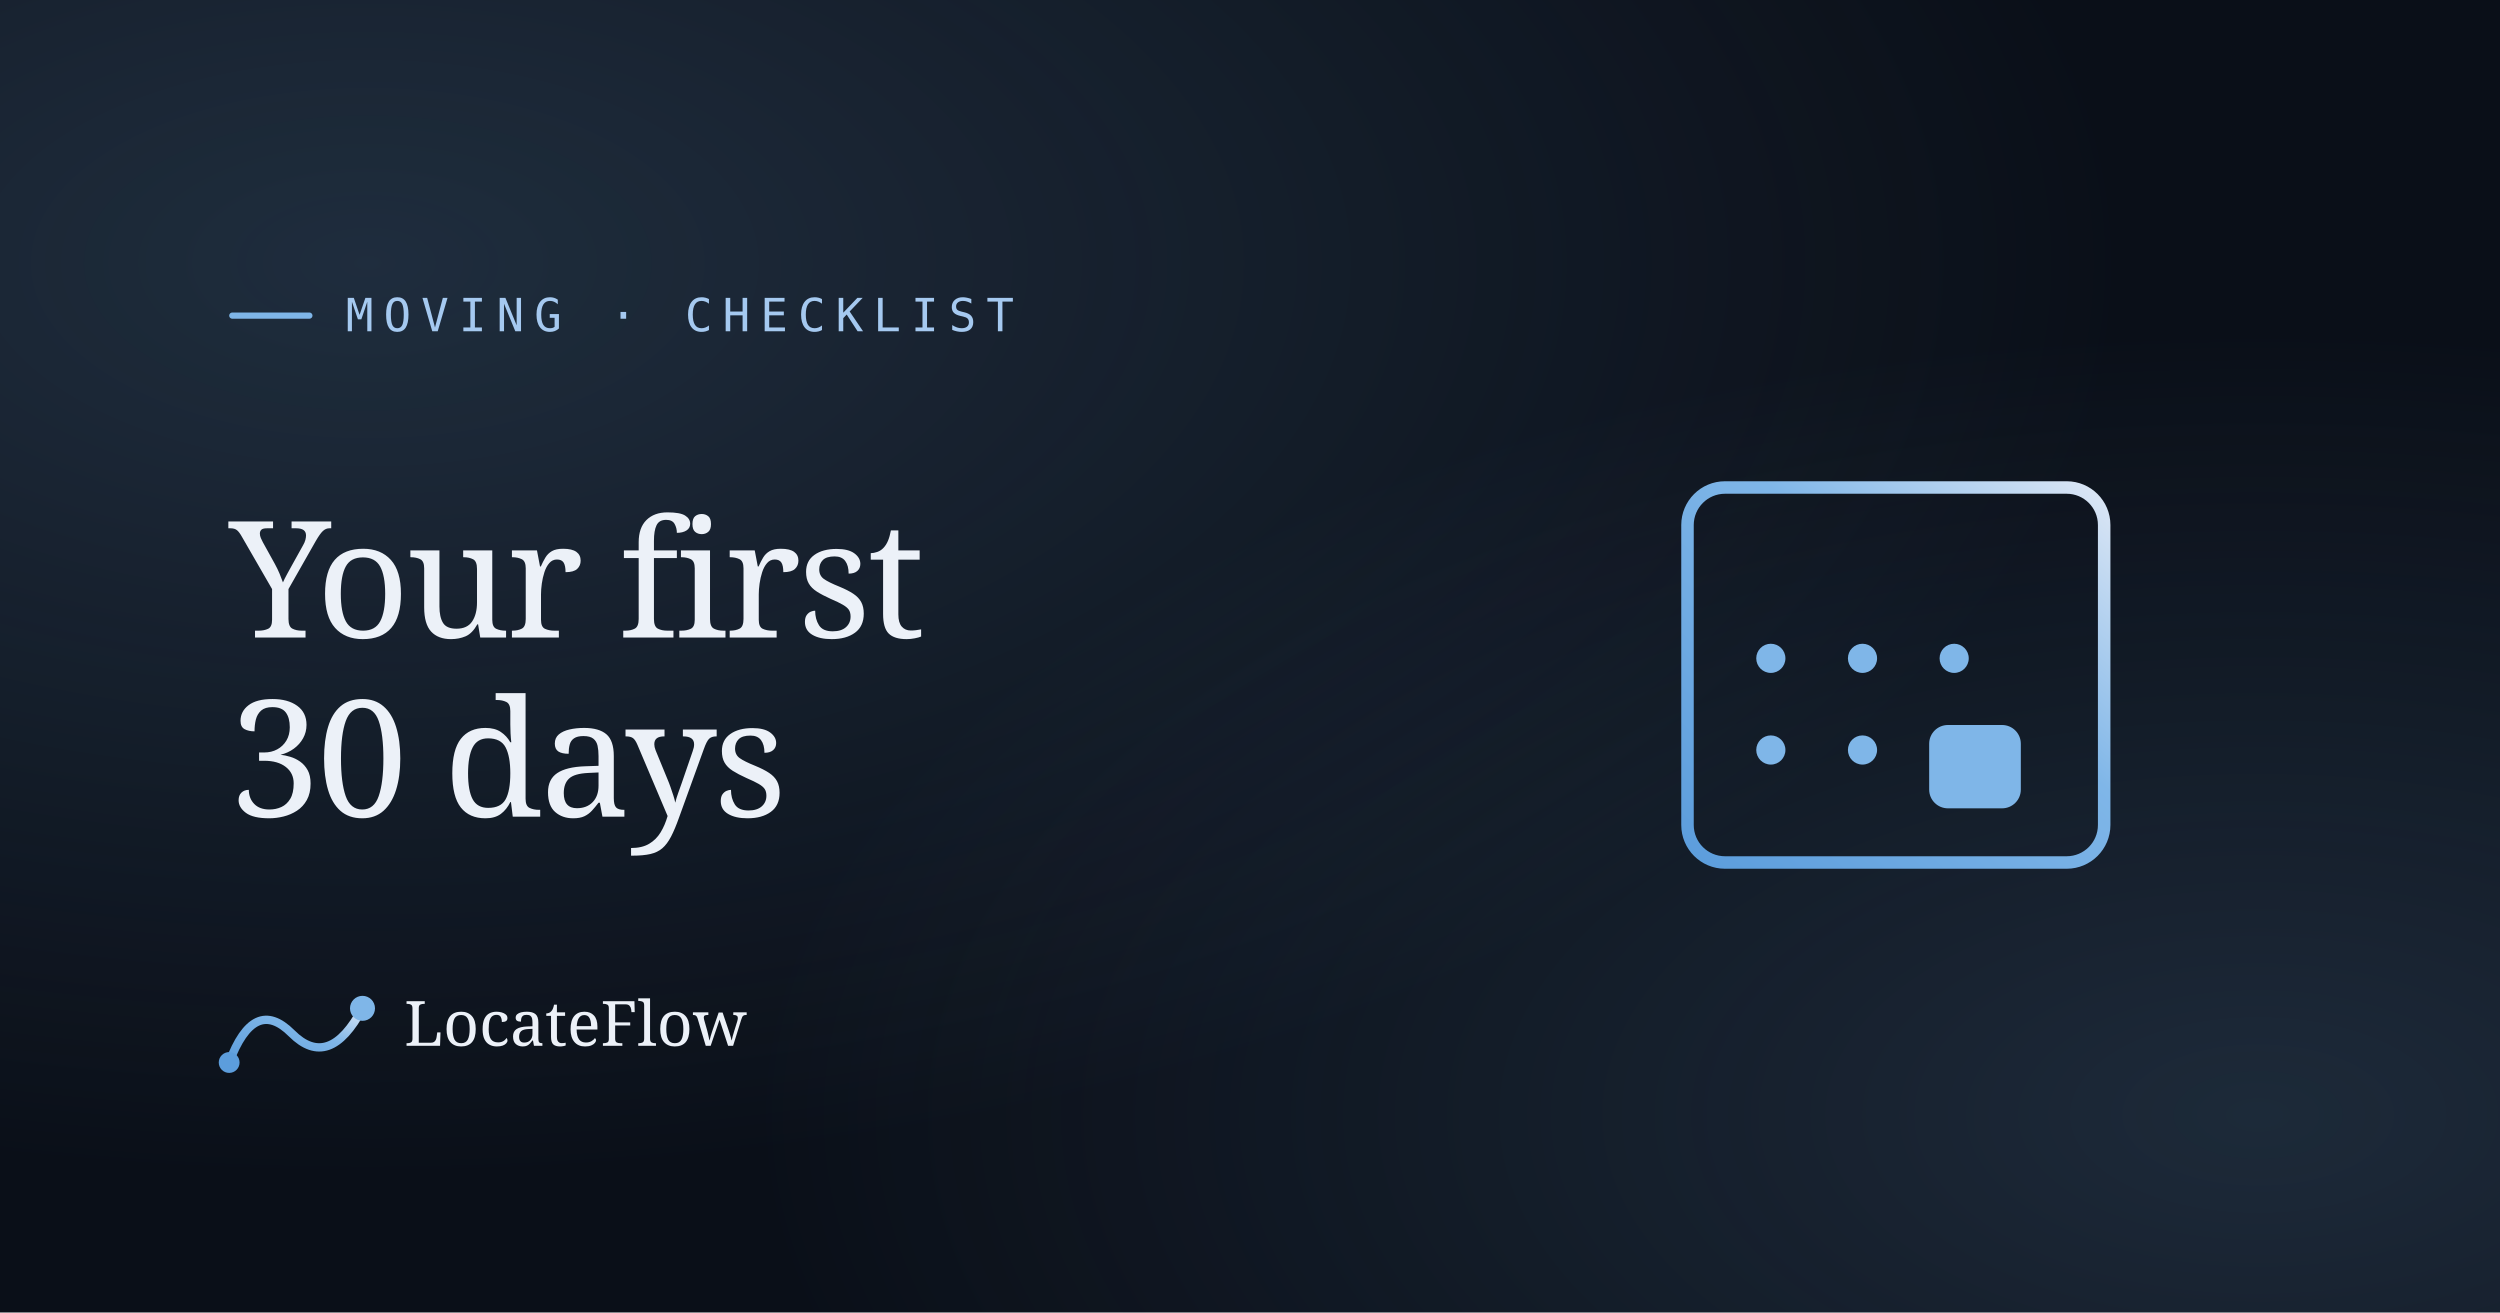
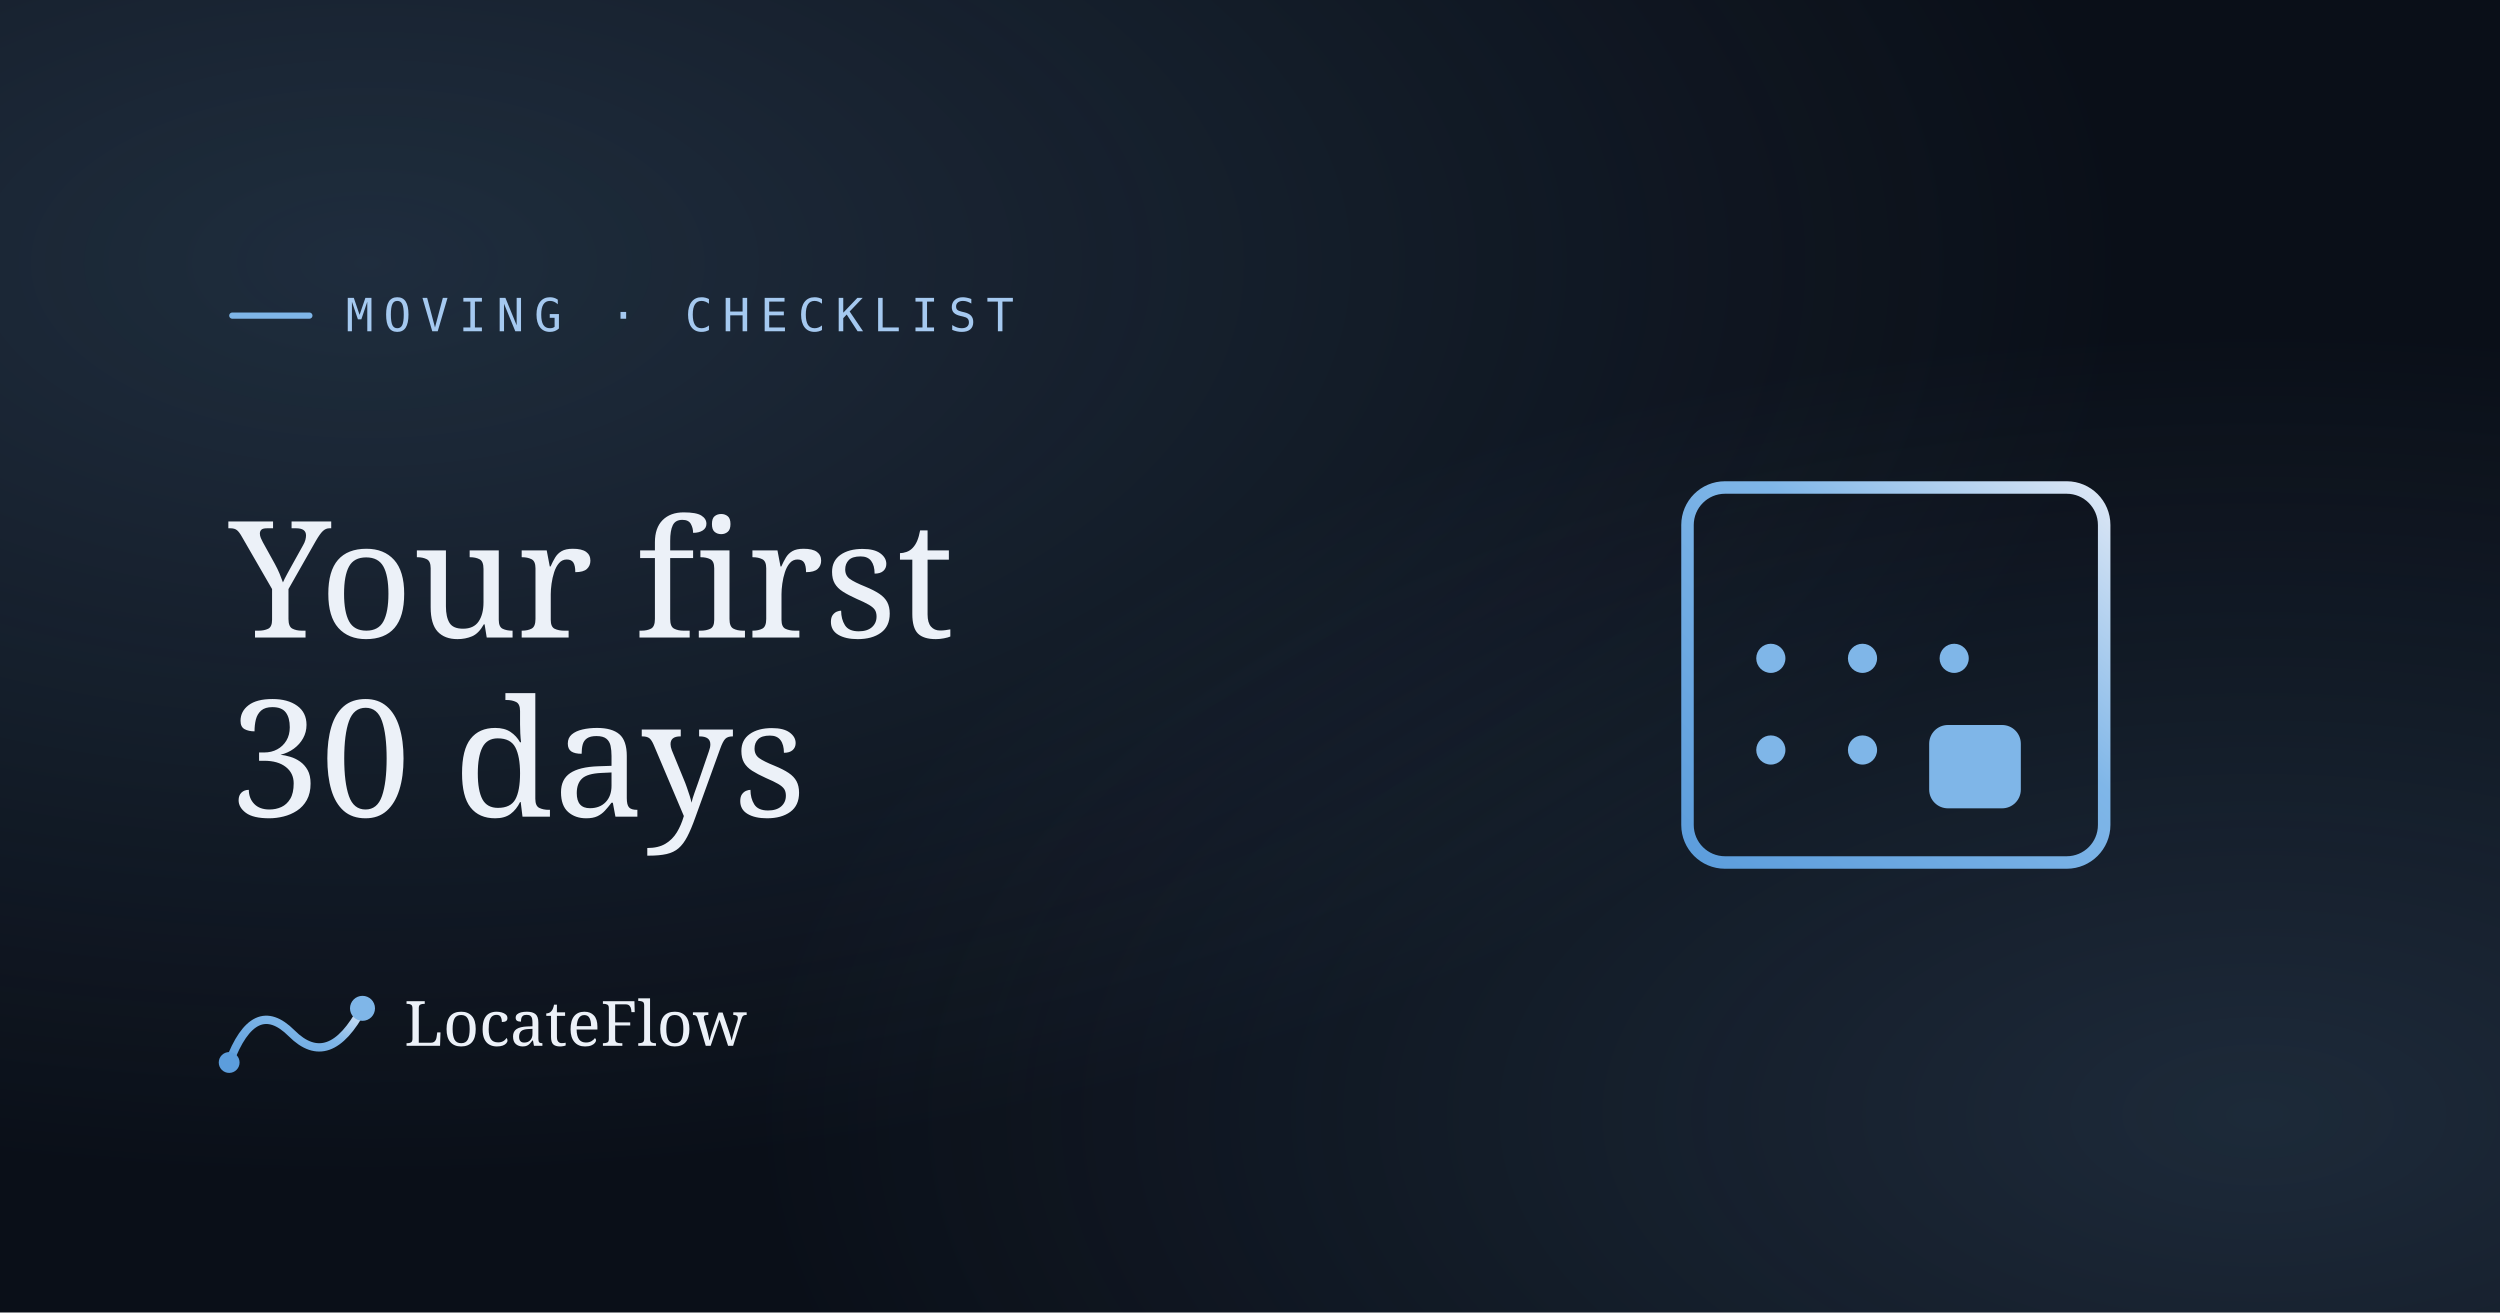
<svg xmlns="http://www.w3.org/2000/svg" viewBox="0 0 1200 630" fill="none" role="img" aria-label="The first 30 days after moving timeline">
  <defs>
    <linearGradient id="flow" x1="0" y1="1" x2="1" y2="0">
      <stop offset="0%" stop-color="#5C9DDC" />
      <stop offset="60%" stop-color="#7FB6E8" />
      <stop offset="100%" stop-color="#DDE7F5" />
    </linearGradient>
    <radialGradient id="tr" cx="0.15" cy="0.2" r="0.7">
      <stop offset="0%" stop-color="#7FB6E8" stop-opacity="0.18" />
      <stop offset="100%" stop-color="#7FB6E8" stop-opacity="0" />
    </radialGradient>
    <radialGradient id="br" cx="0.9" cy="0.85" r="0.6">
      <stop offset="0%" stop-color="#7FB6E8" stop-opacity="0.16" />
      <stop offset="100%" stop-color="#7FB6E8" stop-opacity="0" />
    </radialGradient>
  </defs>
  <rect width="1200" height="630" fill="#0A0F18" />
  <rect width="1200" height="630" fill="url(#tr)" />
  <rect width="1200" height="630" fill="url(#br)" />
  <rect x="110" y="150" width="40" height="3" rx="1.5" fill="#7FB6E8" />
  <text x="166" y="159" font-family="'Geist Mono', ui-monospace, monospace" font-size="22" letter-spacing="0.22em" fill="#A5C9F0">MOVING · CHECKLIST</text>
-   <text x="110" y="306" font-family="Fraunces, Georgia, serif" font-size="78" font-weight="500" fill="#ECF1F8" letter-spacing="-0.02em">Your first</text>
-   <text x="110" y="392" font-family="Fraunces, Georgia, serif" font-size="78" font-weight="500" fill="#ECF1F8" letter-spacing="-0.02em">30 days</text>
+   <text x="110" y="306" font-family="Fraunces, Georgia, serif" font-size="78" font-weight="500" fill="#ECF1F8" letter-spacing="0">Your first</text>
+   <text x="110" y="392" font-family="Fraunces, Georgia, serif" font-size="78" font-weight="500" fill="#ECF1F8" letter-spacing="0">30 days</text>
  <g transform="translate(810,210)" stroke="url(#flow)" stroke-width="6" stroke-linecap="round" stroke-linejoin="round">
    <rect x="0" y="24" width="200" height="180" rx="18" />
    <line x1="0" y1="70" x2="200" y2="70" />
    <line x1="52" y1="4" x2="52" y2="44" />
    <line x1="148" y1="4" x2="148" y2="44" />
  </g>
  <g transform="translate(810,210)" fill="#7FB6E8" stroke="none">
    <circle cx="40" cy="106" r="7" />
    <circle cx="84" cy="106" r="7" />
    <circle cx="128" cy="106" r="7" />
    <circle cx="40" cy="150" r="7" />
    <circle cx="84" cy="150" r="7" />
    <rect x="116" y="138" width="44" height="40" rx="9" />
  </g>
  <g transform="translate(110,470)">
    <path d="M0 40 Q 12 8, 30 26 T 64 14" stroke="url(#flow)" stroke-width="4" fill="none" stroke-linecap="round" />
    <circle cx="0" cy="40" r="5" fill="#5C9DDC" />
    <circle cx="64" cy="14" r="6" fill="#7FB6E8" />
    <text x="84" y="32" font-family="Fraunces, Georgia, serif" font-size="30" fill="#ECF1F8">LocateFlow</text>
  </g>
</svg>
